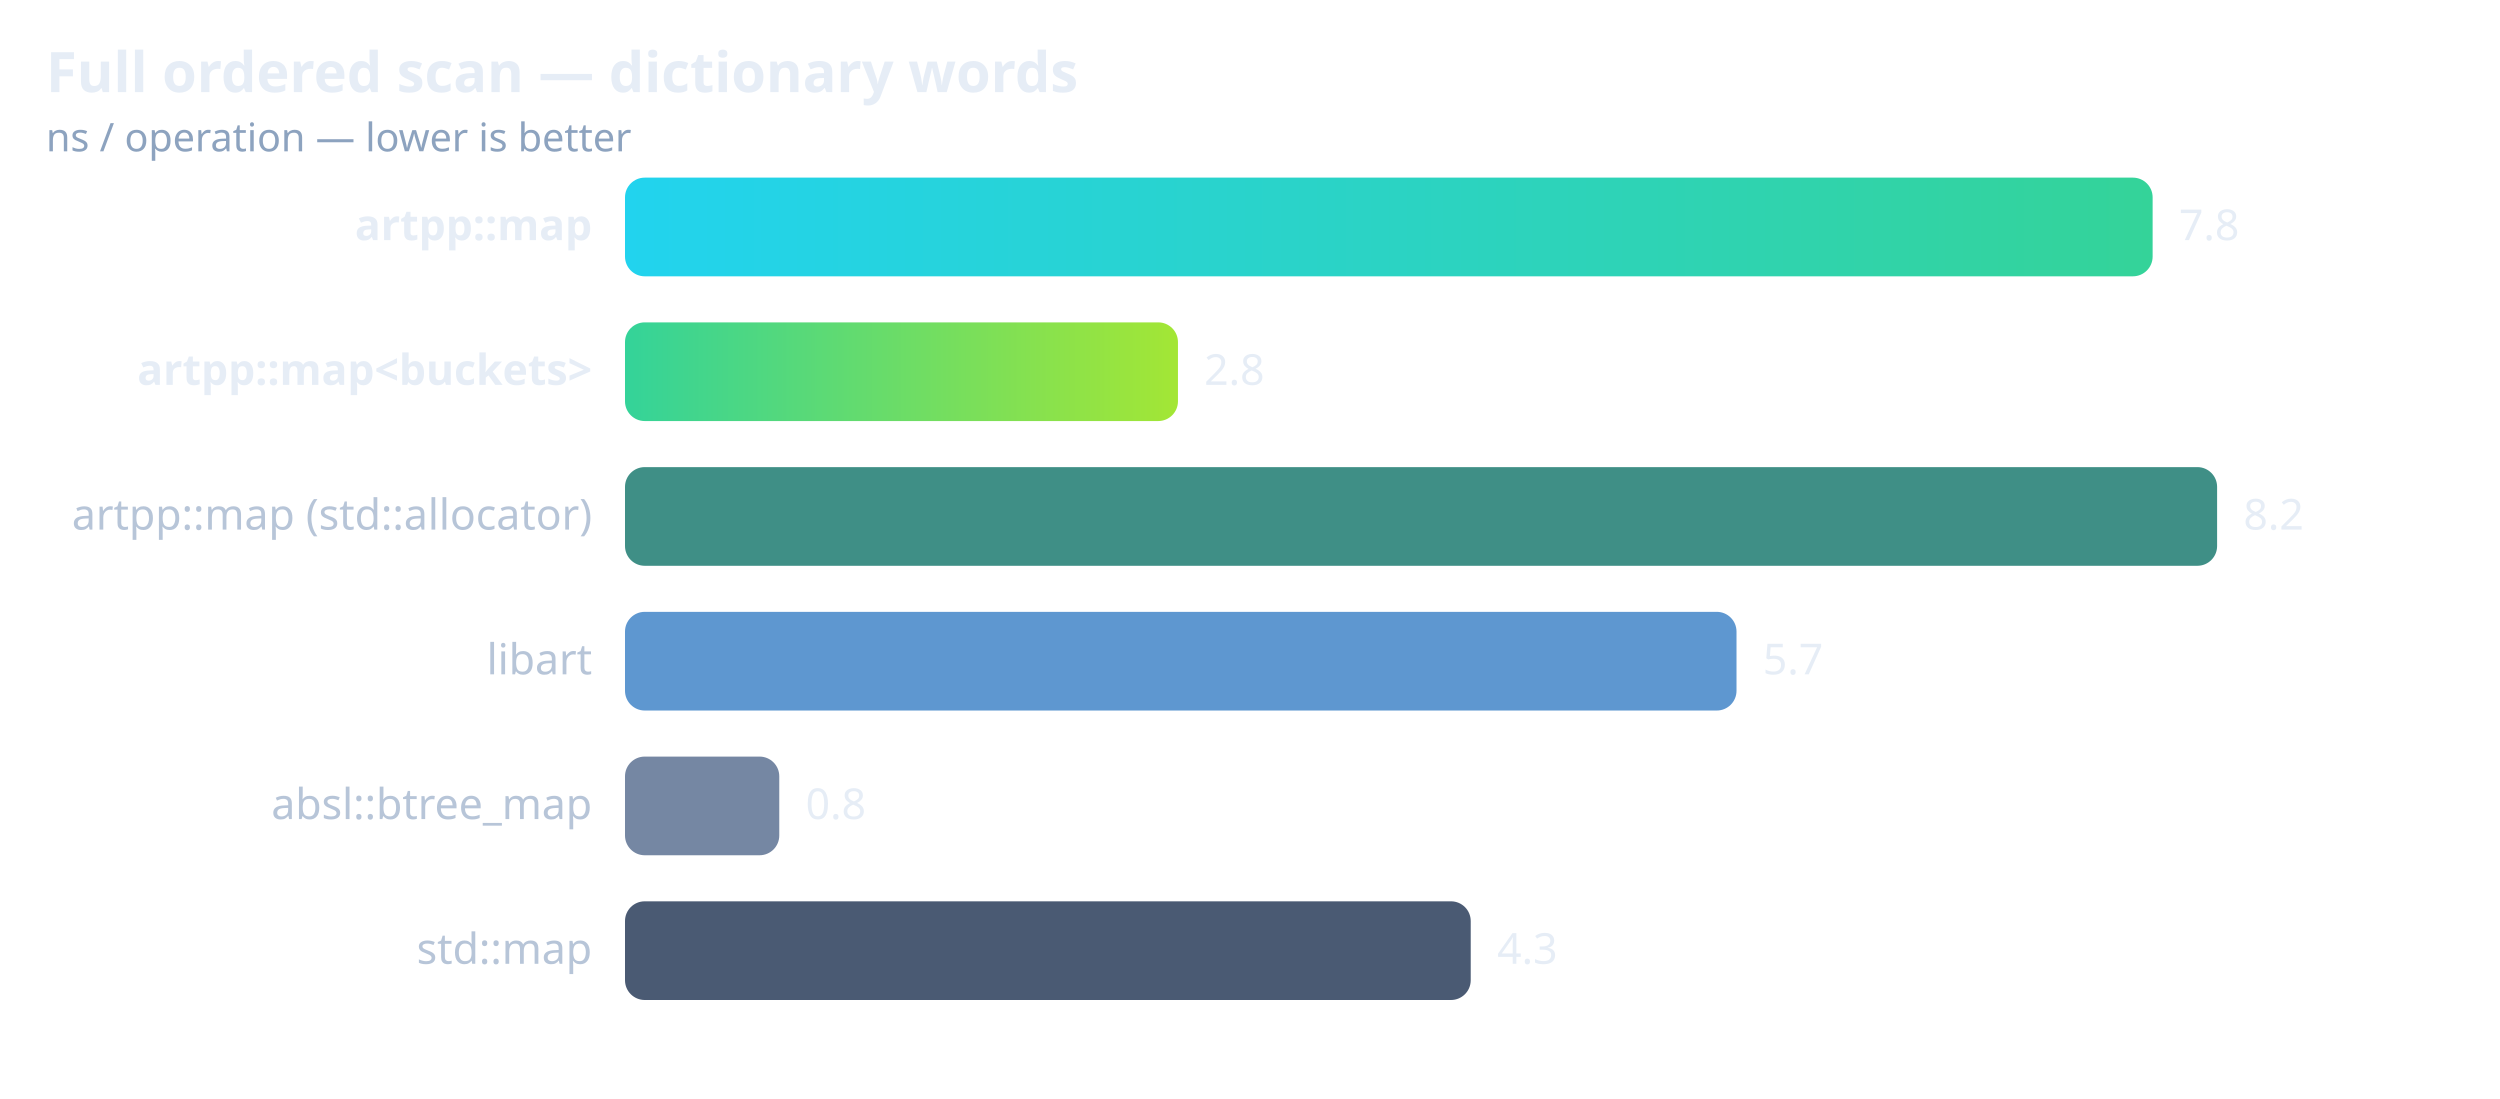
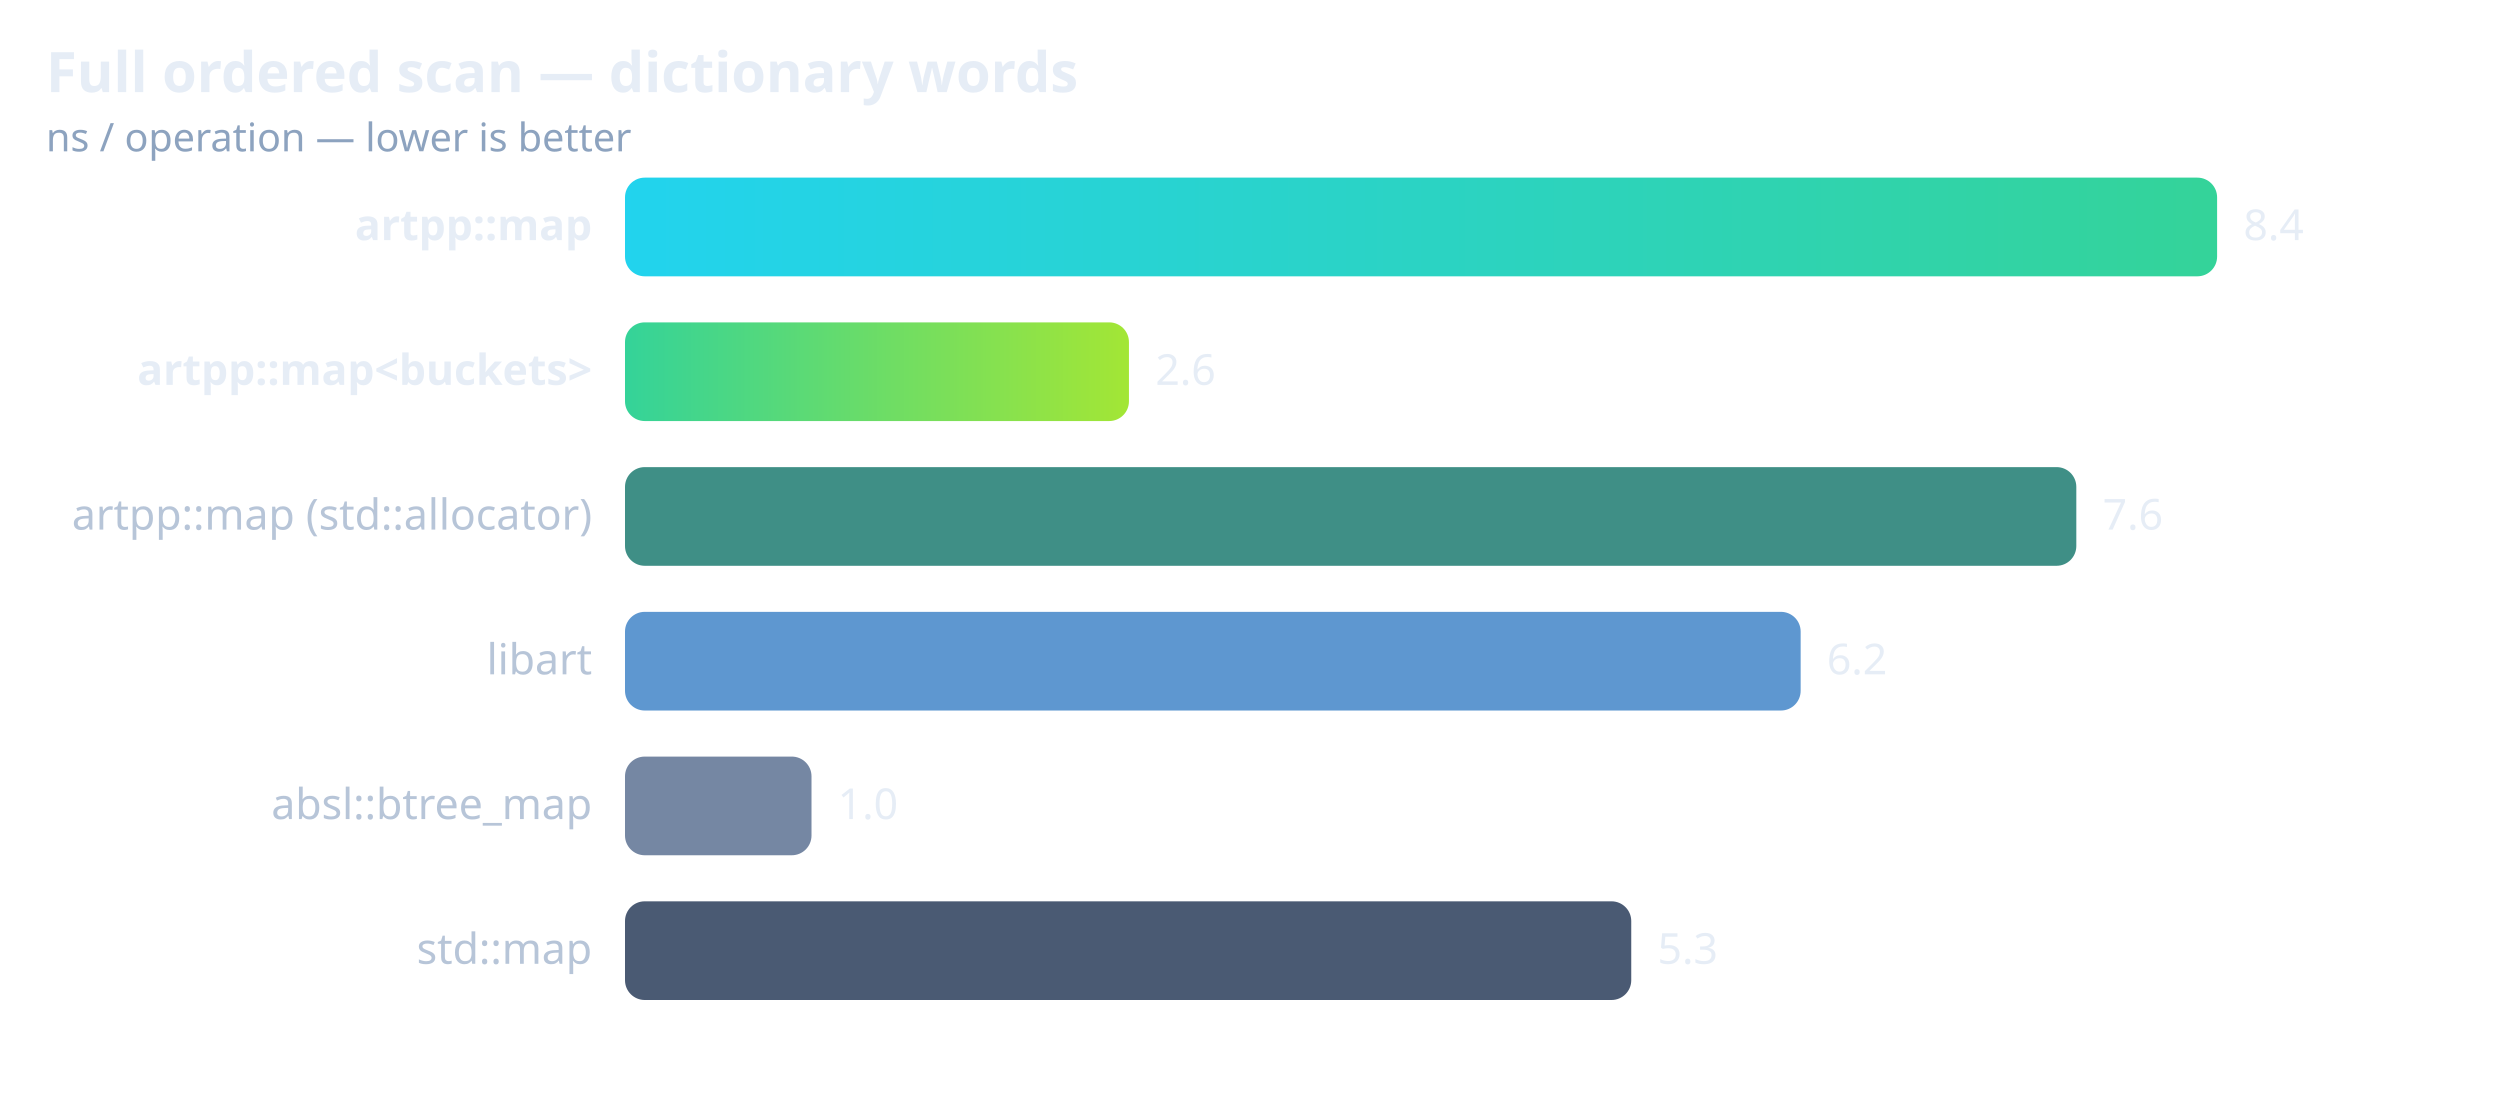
<svg xmlns="http://www.w3.org/2000/svg" viewBox="0 0 760 334" font-family="ui-sans-serif, system-ui, sans-serif" role="img" aria-label="Full ordered scan — dictionary words">
  <defs>
    <linearGradient id="hot" x1="0" y1="0" x2="1" y2="0">
      <stop offset="0" stop-color="#22d3ee" />
      <stop offset="1" stop-color="#34d399" />
    </linearGradient>
    <linearGradient id="hot2" x1="0" y1="0" x2="1" y2="0">
      <stop offset="0" stop-color="#34d399" />
      <stop offset="1" stop-color="#a3e635" />
    </linearGradient>
  </defs>
  <text x="14" y="28" font-size="17" font-weight="600" fill="#e6edf6">Full ordered scan — dictionary words</text>
  <text x="14" y="46" font-size="12" fill="#8da3bf">ns / operation — lower is better</text>
  <text x="180" y="73.0" font-size="13" font-weight="600" fill="#e6edf6" text-anchor="end">artpp::map</text>
-   <rect x="190" y="54" width="464.4" height="30" rx="6" fill="url(#hot)" />
-   <text x="662.402" y="73.0" font-size="13" fill="#e6edf6">7.8</text>
+   <rect x="190" y="54" width="484.0" height="30" rx="6" fill="url(#hot)" />
+   <text x="682.0" y="73.0" font-size="13" fill="#e6edf6">8.4</text>
  <text x="180" y="117.0" font-size="13" font-weight="600" fill="#e6edf6" text-anchor="end">artpp::map&lt;buckets&gt;</text>
-   <rect x="190" y="98" width="168.1" height="30" rx="6" fill="url(#hot2)" />
-   <text x="366.064" y="117.0" font-size="13" fill="#e6edf6">2.8</text>
+   <rect x="190" y="98" width="153.2" height="30" rx="6" fill="url(#hot2)" />
+   <text x="351.238" y="117.0" font-size="13" fill="#e6edf6">2.6</text>
  <text x="180" y="161.0" font-size="13" font-weight="400" fill="#b7c5d8" text-anchor="end">artpp::map (std::allocator)</text>
-   <rect x="190" y="142" width="484.0" height="30" rx="6" fill="#3f8f86" />
-   <text x="682.0" y="161.0" font-size="13" fill="#e6edf6">8.2</text>
+   <rect x="190" y="142" width="441.2" height="30" rx="6" fill="#3f8f86" />
+   <text x="639.209" y="161.0" font-size="13" fill="#e6edf6">7.6</text>
  <text x="180" y="205.0" font-size="13" font-weight="400" fill="#b7c5d8" text-anchor="end">libart</text>
-   <rect x="190" y="186" width="337.9" height="30" rx="6" fill="#5e97d0" />
-   <text x="535.909" y="205.0" font-size="13" fill="#e6edf6">5.7</text>
+   <rect x="190" y="186" width="357.4" height="30" rx="6" fill="#5e97d0" />
+   <text x="555.362" y="205.0" font-size="13" fill="#e6edf6">6.2</text>
  <text x="180" y="249.0" font-size="13" font-weight="400" fill="#b7c5d8" text-anchor="end">absl::btree_map</text>
-   <rect x="190" y="230" width="46.9" height="30" rx="6" fill="#7587a3" />
-   <text x="244.915" y="249.0" font-size="13" fill="#e6edf6">0.8</text>
+   <rect x="190" y="230" width="56.7" height="30" rx="6" fill="#7587a3" />
+   <text x="254.669" y="249.0" font-size="13" fill="#e6edf6">1.0</text>
  <text x="180" y="293.0" font-size="13" font-weight="400" fill="#b7c5d8" text-anchor="end">std::map</text>
-   <rect x="190" y="274" width="257.1" height="30" rx="6" fill="#4a5a73" />
-   <text x="455.144" y="293.0" font-size="13" fill="#e6edf6">4.3</text>
+   <rect x="190" y="274" width="305.9" height="30" rx="6" fill="#4a5a73" />
+   <text x="503.897" y="293.0" font-size="13" fill="#e6edf6">5.3</text>
</svg>
